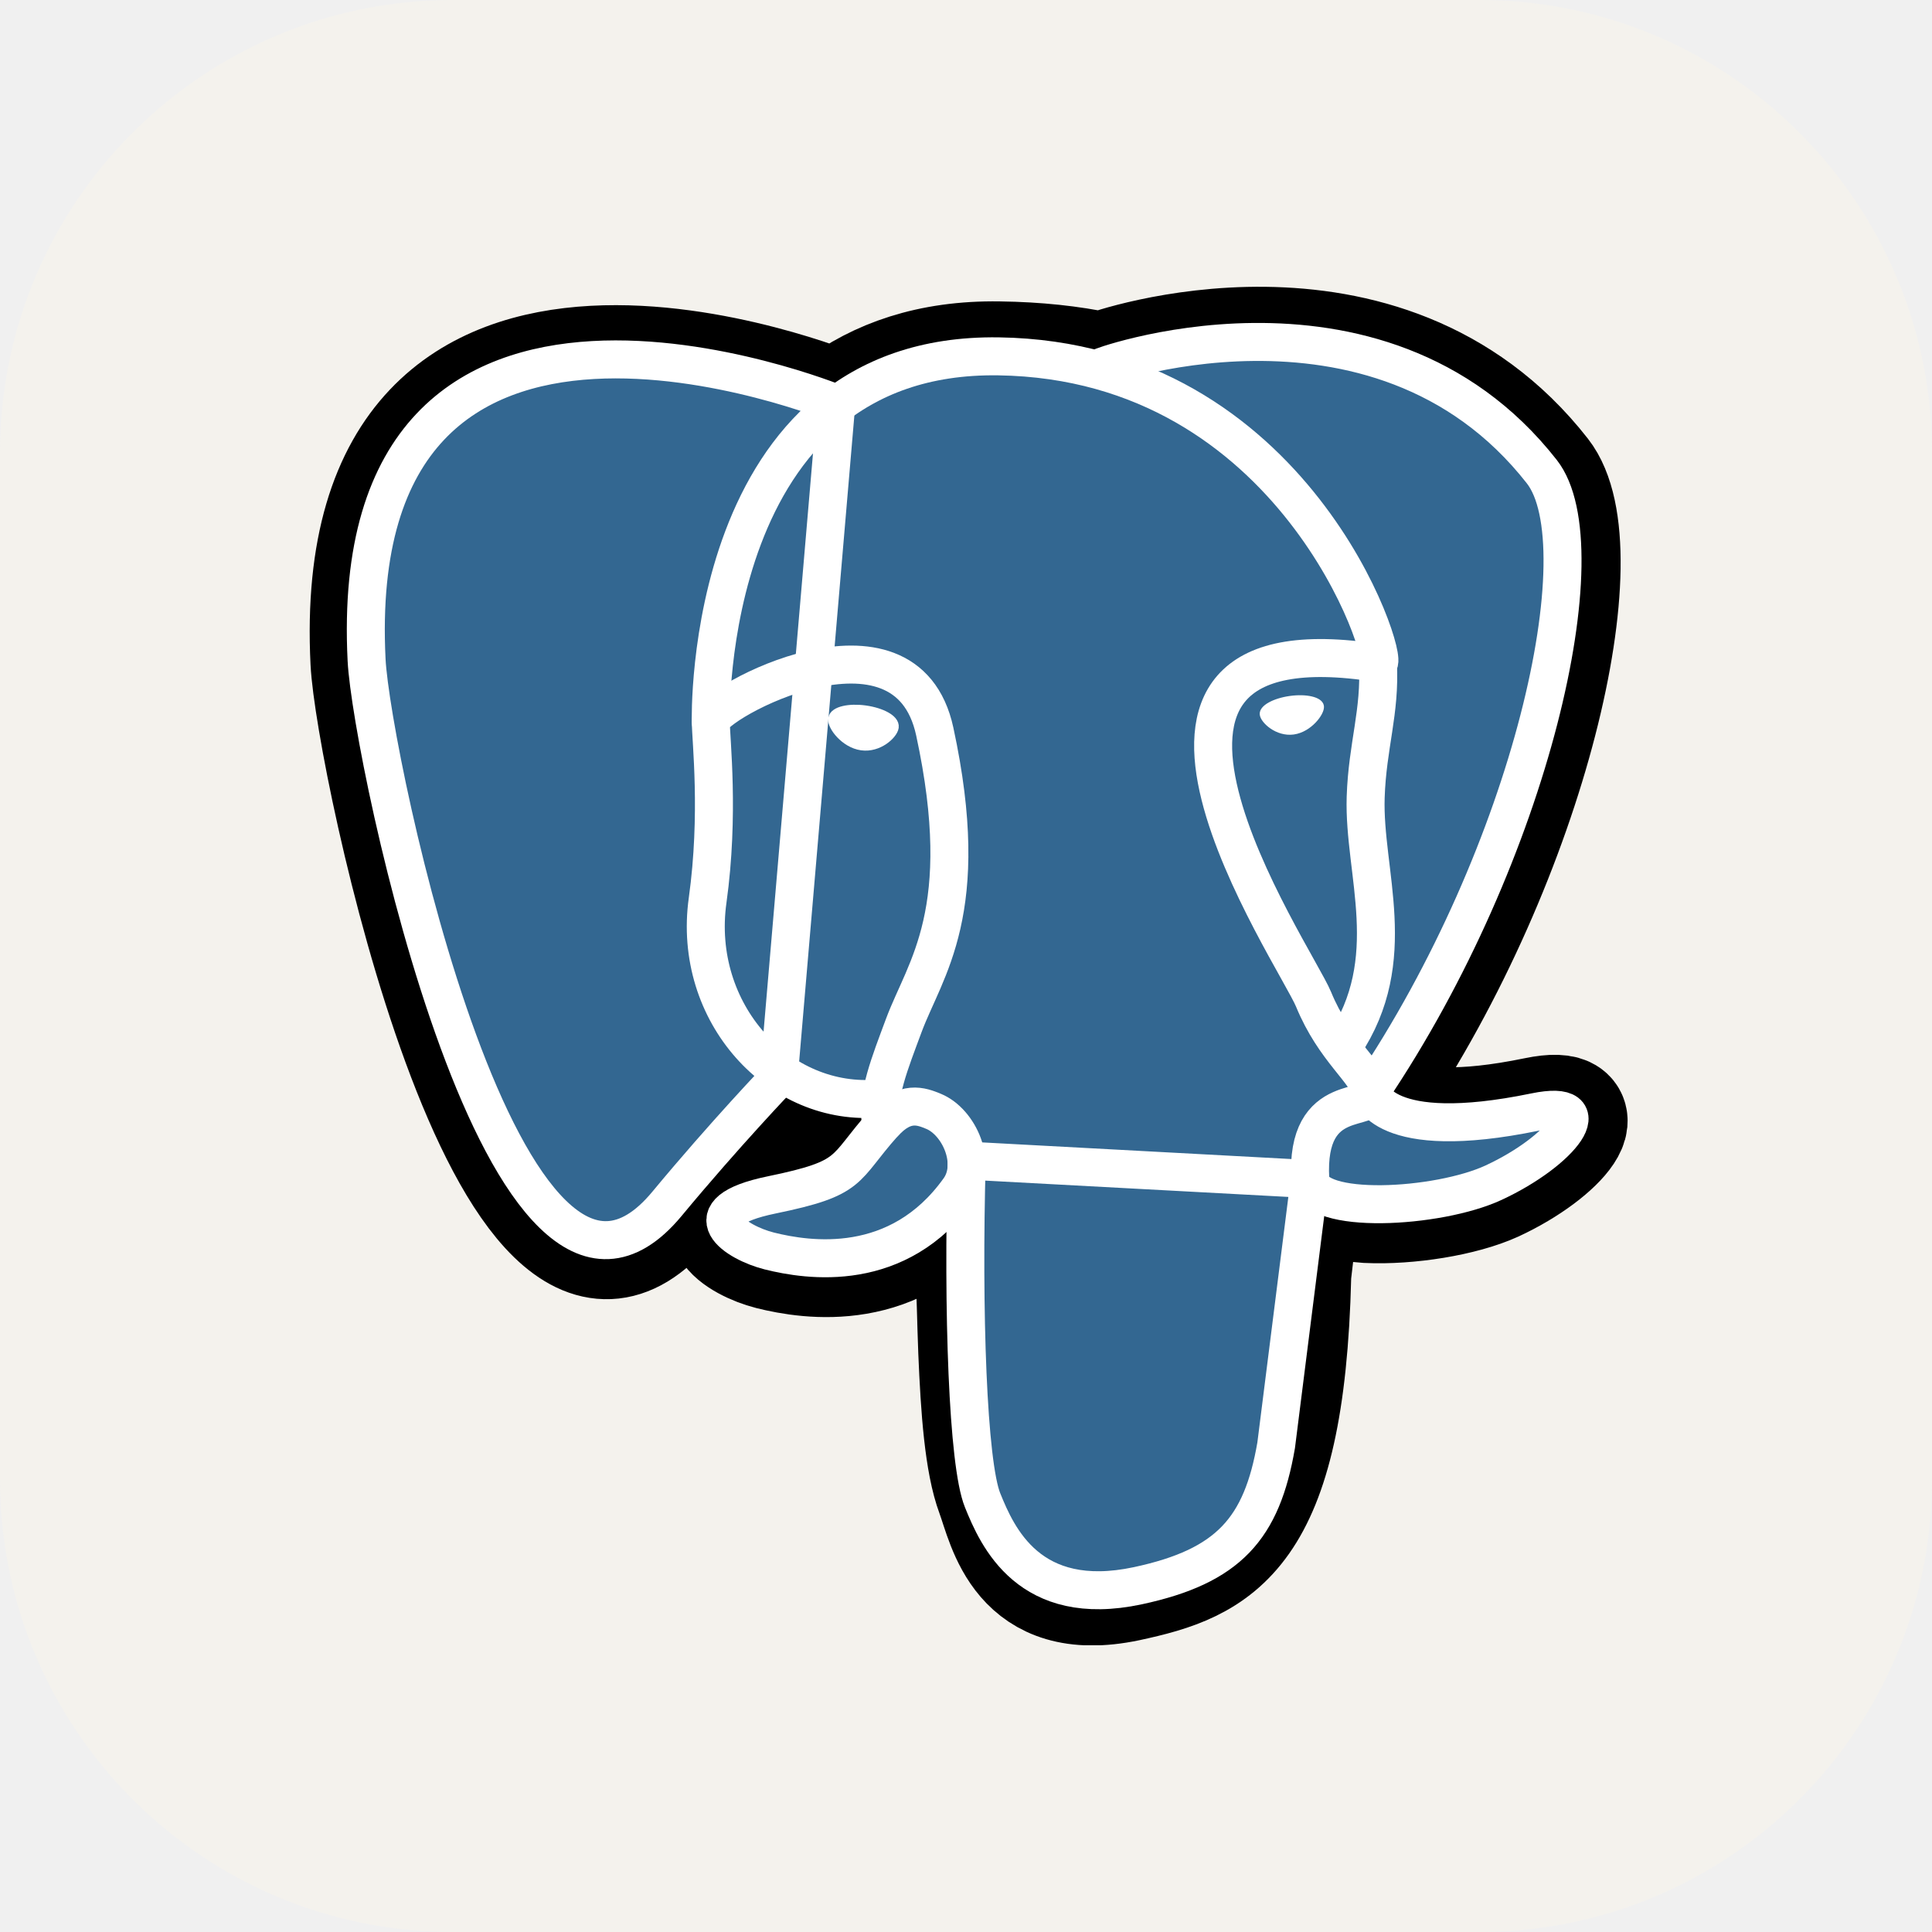
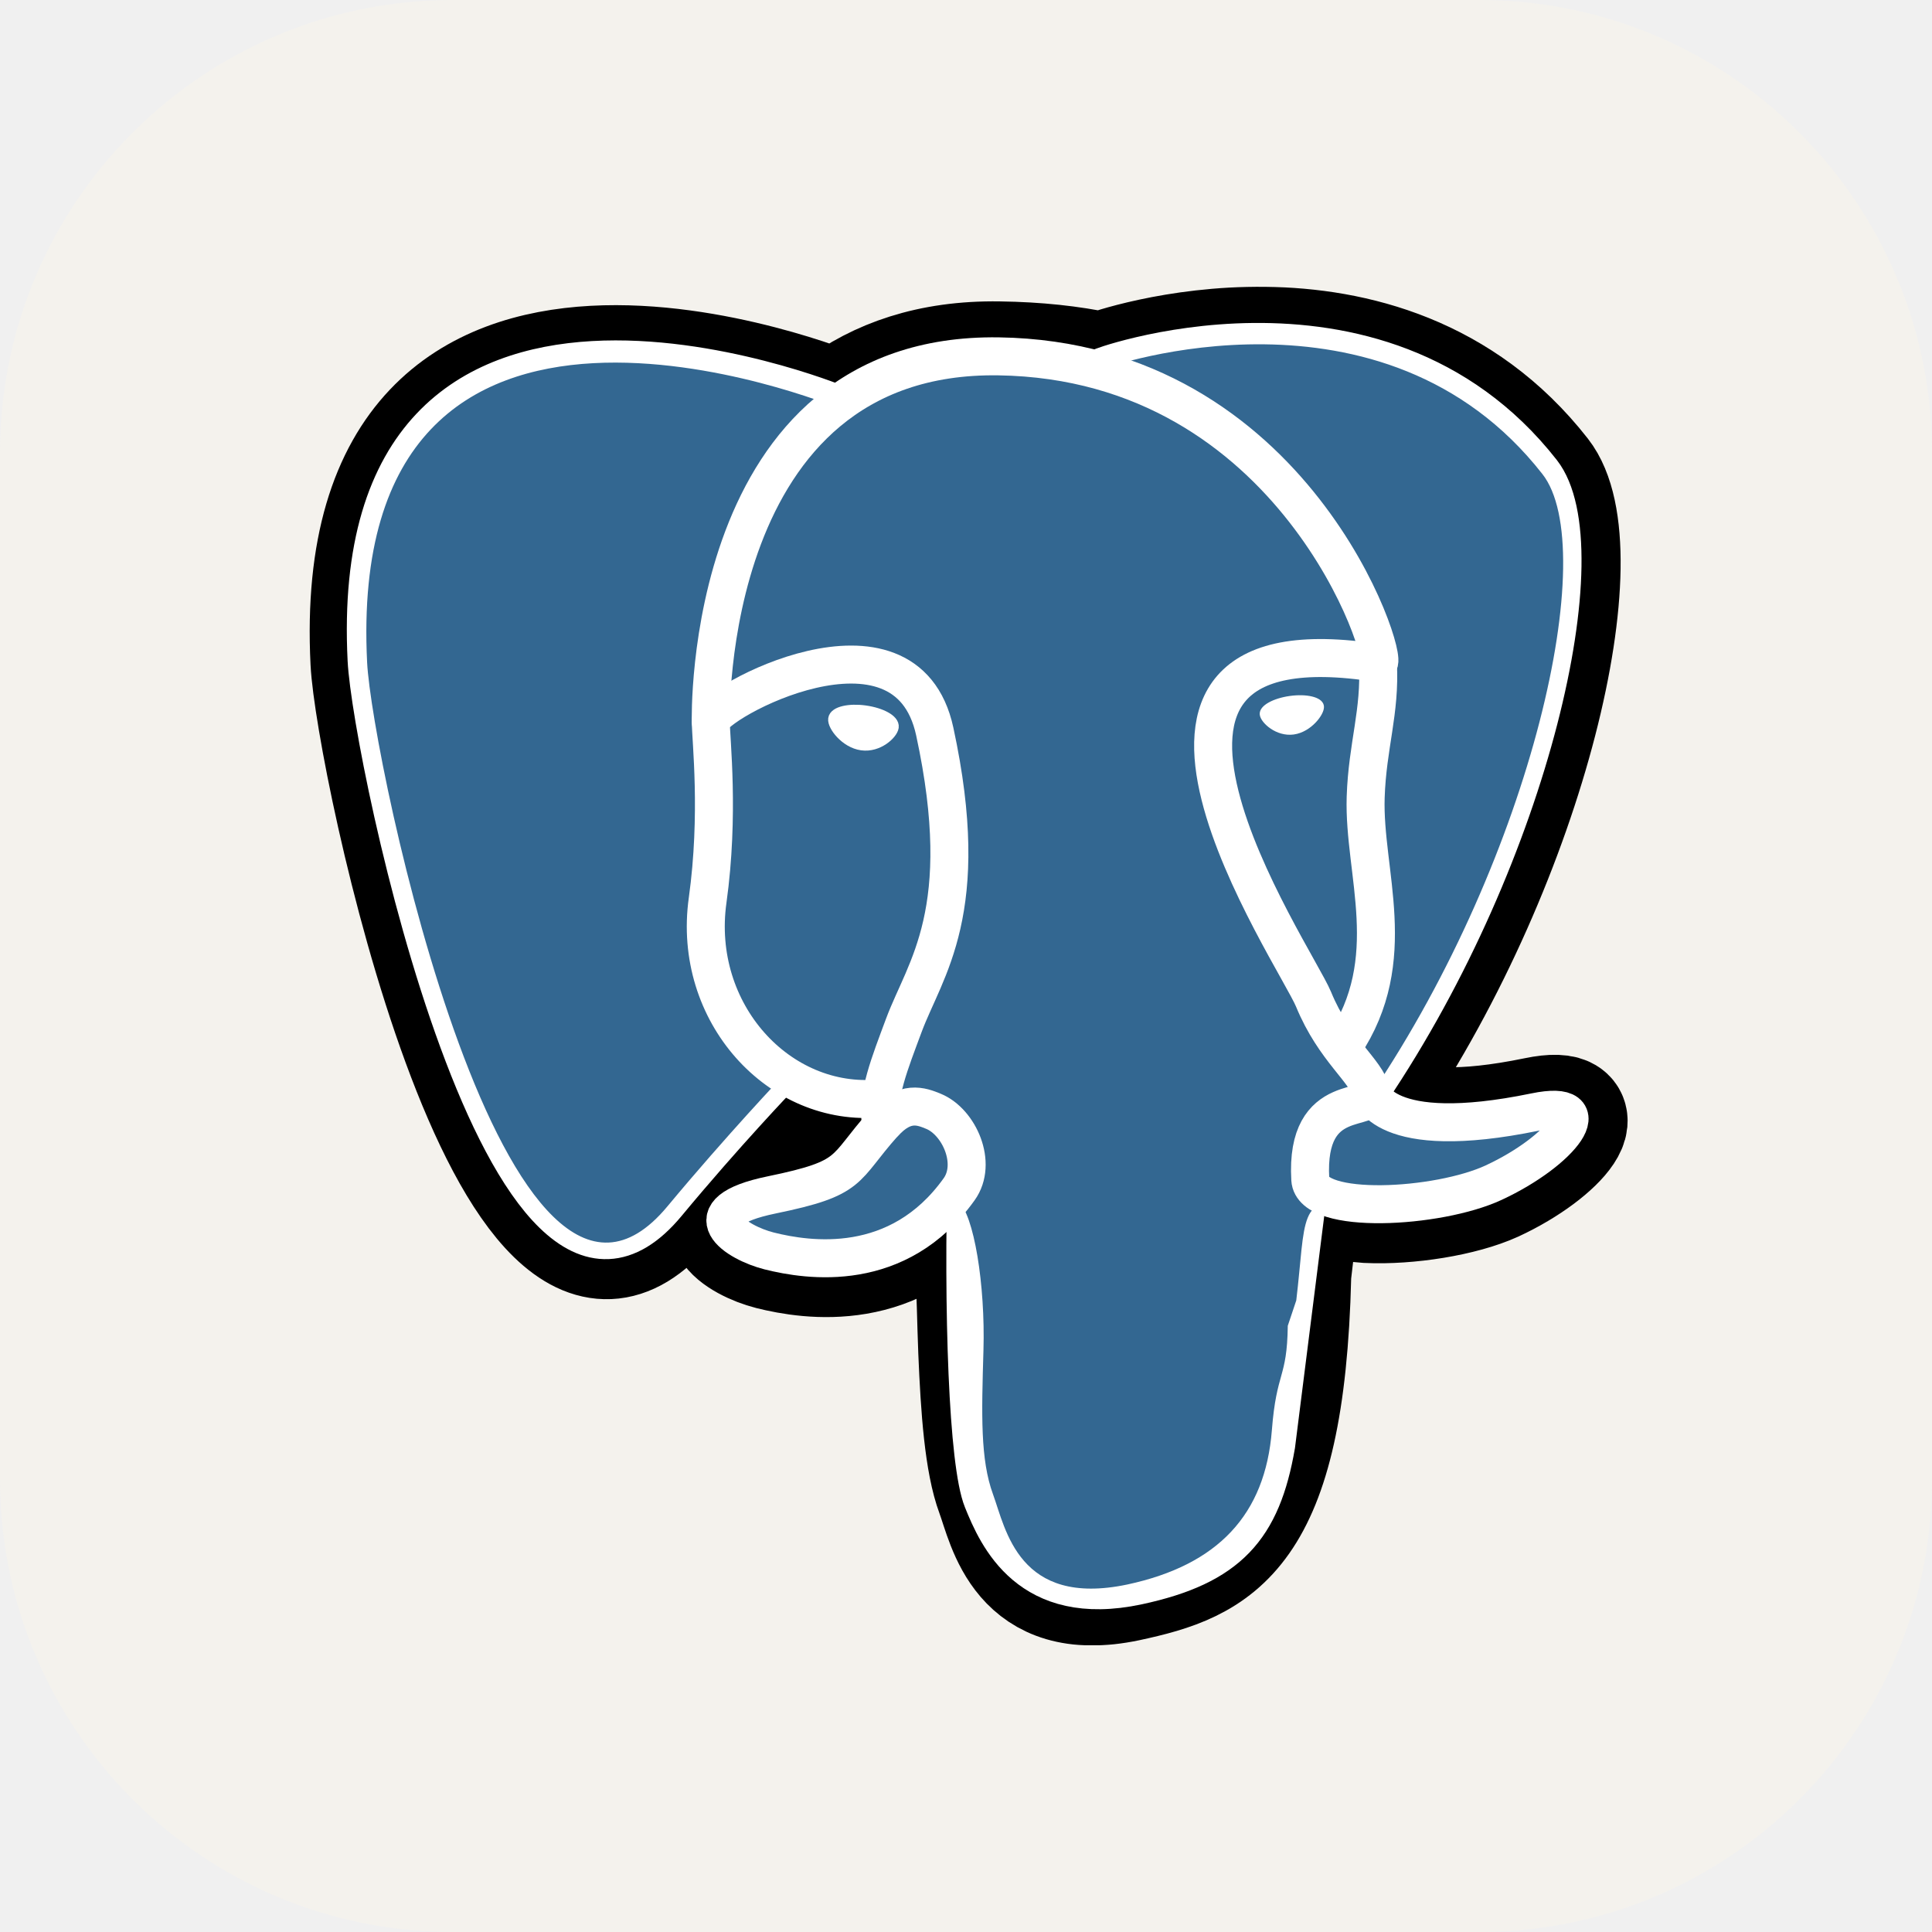
- <svg xmlns="http://www.w3.org/2000/svg" width="256" height="256" fill="none" viewBox="0 0 256 256">
-   <rect width="256" height="256" fill="#F4F2ED" rx="60" />
-   <g clip-path="url(#clip0_7_155)">
-     <path fill="#000" d="M171.474 169.034C172.62 159.493 172.276 158.101 179.377 159.641L181.184 159.802C186.648 160.048 193.791 158.923 198.059 156.976C207.095 152.785 212.452 145.782 203.544 147.624C183.223 151.815 181.747 144.931 181.747 144.931C203.213 113.08 212.192 72.65 204.437 62.757C183.315 35.757 146.745 48.526 146.134 48.863L145.937 48.898C141.929 48.055 137.499 47.562 132.366 47.492C123.17 47.352 116.195 49.904 110.893 53.919C110.893 53.919 45.664 27.045 48.694 87.718C49.341 100.627 67.187 185.452 88.491 159.788C96.289 150.409 103.813 142.484 103.813 142.484C107.539 144.966 112.018 146.232 116.708 145.775L117.073 145.466C116.965 146.681 117.015 147.905 117.221 149.108C111.737 155.239 113.354 156.315 102.385 158.572C91.29 160.857 97.815 164.928 102.062 165.997C107.223 167.291 119.162 169.119 127.234 157.827L126.91 159.113C129.062 160.836 128.914 171.488 129.23 179.096C129.547 186.704 130.046 193.813 131.6 197.996C133.154 202.18 134.975 212.973 149.389 209.949C161.434 207.369 170.645 203.649 171.488 169.098" />
-     <path stroke="#000" stroke-width="15.11" d="M171.474 169.034C172.62 159.493 172.276 158.101 179.377 159.641L181.184 159.802C186.648 160.048 193.791 158.923 198.059 156.976C207.095 152.785 212.452 145.782 203.544 147.624C183.223 151.815 181.747 144.931 181.747 144.931C203.213 113.08 212.192 72.65 204.437 62.757C183.315 35.757 146.745 48.526 146.134 48.863L145.937 48.898C141.929 48.055 137.499 47.562 132.366 47.492C123.17 47.352 116.195 49.904 110.893 53.919C110.893 53.919 45.664 27.045 48.694 87.718C49.341 100.627 67.187 185.452 88.491 159.788C96.289 150.409 103.813 142.484 103.813 142.484C107.539 144.966 112.018 146.232 116.708 145.775L117.073 145.466C116.965 146.681 117.015 147.905 117.221 149.108C111.737 155.239 113.354 156.315 102.385 158.572C91.29 160.857 97.815 164.928 102.062 165.997C107.223 167.291 119.162 169.119 127.234 157.827L126.91 159.113C129.062 160.836 128.914 171.488 129.23 179.096C129.547 186.704 130.046 193.813 131.6 197.996C133.154 202.18 134.975 212.973 149.389 209.949C161.434 207.369 170.645 203.649 171.488 169.098" />
-     <path fill="#336791" d="M203.48 147.688C183.16 151.878 181.684 144.995 181.684 144.995C203.15 113.143 212.129 72.713 204.38 62.82C183.259 35.82 146.689 48.596 146.077 48.927L145.88 48.962C141.414 48.066 136.873 47.592 132.317 47.548C123.12 47.408 116.145 49.96 110.844 53.975C110.844 53.975 45.608 27.102 48.645 87.774C49.292 100.684 67.138 185.509 88.442 159.845C96.289 150.409 103.813 142.484 103.813 142.484C107.539 144.966 112.018 146.232 116.708 145.775L117.073 145.466C116.966 146.681 117.016 147.905 117.221 149.108C111.737 155.239 113.354 156.315 102.385 158.572C91.29 160.857 97.815 164.928 102.062 165.997C107.223 167.291 119.162 169.119 127.234 157.827L126.91 159.113C129.062 160.836 130.566 170.314 130.313 178.906C130.06 187.499 129.891 193.391 131.579 198.003C133.266 202.616 134.954 212.98 149.368 209.956C161.413 207.376 167.649 200.675 168.528 189.524C169.147 181.592 170.539 182.759 170.638 175.672L171.763 172.311C173.049 161.553 171.973 158.087 179.391 159.704L181.198 159.866C186.662 160.112 193.813 158.987 198.003 157.039C207.038 152.849 212.396 145.845 203.488 147.688H203.48Z" />
-     <path stroke="#fff" stroke-linecap="round" stroke-linejoin="round" stroke-width="5.034" d="M146.07 48.596C143.82 49.299 182.38 34.498 204.303 62.504C212.038 72.397 203.073 112.827 181.606 144.678M128.098 153.784C127.536 173.795 128.239 193.946 130.194 198.784C132.148 203.621 136.346 213.198 150.767 210.118C162.812 207.538 167.199 202.538 169.098 191.506L173.548 156.231L128.098 153.784ZM110.816 53.469C110.816 53.469 45.538 26.778 48.575 87.451C49.222 100.36 67.067 185.185 88.372 159.521C96.148 150.148 103.18 142.815 103.18 142.815L110.816 53.469Z" />
-     <path stroke="#fff" stroke-linecap="round" stroke-linejoin="bevel" stroke-width="5.034" d="M181.613 144.664C181.613 144.664 183.02 151.555 203.41 147.35C212.319 145.508 206.954 152.511 197.926 156.702C190.515 160.147 173.893 161.026 173.619 156.28C172.916 144.01 182.366 147.737 181.684 144.664C181.065 141.894 176.832 139.18 174.048 132.402C171.608 126.495 140.579 81.144 182.654 87.873C184.201 87.556 171.685 47.795 132.31 47.218C92.935 46.642 94.18 95.628 94.18 95.628" />
-     <path stroke="#fff" stroke-linejoin="round" stroke-width="5.034" d="M117.08 148.869C111.596 155 113.213 156.076 102.245 158.333C91.149 160.618 97.674 164.689 101.921 165.758C107.082 167.052 119.021 168.88 127.093 157.58C129.554 154.135 127.079 148.651 123.704 147.259C122.073 146.584 119.893 145.74 117.095 148.876L117.08 148.869Z" />
-     <path stroke="#fff" stroke-linecap="round" stroke-linejoin="round" stroke-width="5.034" d="M116.722 148.763C116.159 145.156 117.903 140.874 119.766 135.854C122.565 128.331 129.02 120.807 123.859 96.922C120.012 79.133 94.187 93.216 94.187 95.628C94.187 98.04 95.354 107.863 93.765 119.288C91.677 134.209 103.257 146.823 116.588 145.536" />
-     <path fill="#fff" stroke="#fff" stroke-width="1.68" d="M110.577 95.269C110.457 96.092 112.088 98.293 114.205 98.588C116.321 98.884 118.128 97.168 118.248 96.338C118.367 95.509 116.736 94.609 114.62 94.313C112.503 94.018 110.682 94.454 110.577 95.269V95.269Z" />
-     <path fill="#fff" stroke="#fff" stroke-width=".837" d="M175.011 93.589C175.123 94.412 173.499 96.612 171.383 96.908C169.266 97.203 167.445 95.487 167.34 94.658C167.234 93.828 168.852 92.928 170.968 92.633C173.084 92.338 174.905 92.773 175.011 93.589Z" />
-     <path stroke="#fff" stroke-linecap="round" stroke-linejoin="round" stroke-width="5.034" d="M182.577 87.887C182.928 94.356 181.184 98.75 180.959 105.634C180.636 115.632 185.727 127.079 178.055 138.54" />
+ <svg xmlns="http://www.w3.org/2000/svg" width="256" height="256" viewBox="0 0 256 256" fill="none">
+   <g clip-path="url(#clip0_3_136)">
+     <path d="M196 0H60C26.863 0 0 26.863 0 60V196C0 229.137 26.863 256 60 256H196C229.137 256 256 229.137 256 196V60C256 26.863 229.137 0 196 0Z" fill="#F4F2ED" />
+     <mask id="mask0_3_136" style="mask-type:luminance" maskUnits="userSpaceOnUse" x="38" y="38" width="180" height="180">
+       <path d="M218 38H38V218H218V38Z" fill="white" />
+     </mask>
+     <g mask="url(#mask0_3_136)">
+       <path d="M171.474 169.034C172.62 159.493 172.276 158.101 179.377 159.641L181.184 159.802C186.648 160.048 193.791 158.923 198.059 156.976C207.095 152.785 212.452 145.782 203.544 147.624C183.223 151.815 181.747 144.931 181.747 144.931C203.213 113.08 212.192 72.65 204.437 62.757C183.315 35.757 146.745 48.526 146.134 48.863L145.937 48.898C141.929 48.055 137.499 47.562 132.366 47.492C123.17 47.352 116.195 49.904 110.893 53.919C110.893 53.919 45.664 27.045 48.694 87.718C49.341 100.627 67.187 185.452 88.491 159.788C96.289 150.409 103.813 142.484 103.813 142.484C107.539 144.966 112.018 146.232 116.708 145.775L117.073 145.466C116.965 146.681 117.015 147.905 117.221 149.108C111.737 155.239 113.354 156.315 102.385 158.572C91.29 160.857 97.815 164.928 102.062 165.997C107.223 167.291 119.162 169.119 127.234 157.827L126.91 159.113C129.062 160.836 128.914 171.488 129.23 179.096C129.547 186.704 130.046 193.813 131.6 197.996C133.154 202.18 134.975 212.973 149.389 209.949C161.434 207.369 170.645 203.649 171.488 169.098" fill="black" />
+       <path d="M171.474 169.034C172.62 159.493 172.276 158.101 179.377 159.641L181.184 159.802C186.648 160.048 193.791 158.923 198.059 156.976C207.095 152.785 212.452 145.782 203.544 147.624C183.223 151.815 181.747 144.931 181.747 144.931C203.213 113.08 212.192 72.65 204.437 62.757C183.315 35.757 146.745 48.526 146.134 48.863L145.937 48.898C141.929 48.055 137.499 47.562 132.366 47.492C123.17 47.352 116.195 49.904 110.893 53.919C110.893 53.919 45.664 27.045 48.694 87.718C49.341 100.627 67.187 185.452 88.491 159.788C96.289 150.409 103.813 142.484 103.813 142.484C107.539 144.966 112.018 146.232 116.708 145.775L117.073 145.466C116.965 146.681 117.015 147.905 117.221 149.108C111.737 155.239 113.354 156.315 102.385 158.572C91.29 160.857 97.815 164.928 102.062 165.997C107.223 167.291 119.162 169.119 127.234 157.827L126.91 159.113C129.062 160.836 128.914 171.488 129.23 179.096C129.547 186.704 130.046 193.813 131.6 197.996C133.154 202.18 134.975 212.973 149.389 209.949C161.434 207.369 170.645 203.649 171.488 169.098" stroke="black" stroke-width="15.11" />
+       <path d="M146.07 48.596C143.82 49.299 182.38 34.498 204.303 62.504C212.038 72.397 203.073 112.827 181.606 144.678M128.098 153.784C127.536 173.795 128.239 193.946 130.194 198.784C132.148 203.621 136.346 213.198 150.767 210.118C162.812 207.538 167.199 202.538 169.098 191.506L173.548 156.231L128.098 153.784ZM110.816 53.469C110.816 53.469 45.538 26.778 48.575 87.451C49.222 100.36 67.067 185.185 88.372 159.521C96.148 150.148 103.18 142.815 103.18 142.815L110.816 53.469Z" stroke="white" stroke-width="5.034" stroke-linecap="round" stroke-linejoin="round" />
+       <path d="M203.48 147.688C183.16 151.878 181.684 144.995 181.684 144.995C203.15 113.143 212.129 72.713 204.38 62.82C183.259 35.82 146.689 48.596 146.077 48.927L145.88 48.962C141.414 48.066 136.873 47.592 132.317 47.548C123.12 47.408 116.145 49.96 110.844 53.975C110.844 53.975 45.608 27.102 48.645 87.774C49.292 100.684 67.138 185.509 88.442 159.845C96.289 150.409 103.813 142.484 103.813 142.484C107.539 144.966 112.018 146.232 116.708 145.775L117.073 145.466C116.966 146.681 117.016 147.905 117.221 149.108C111.737 155.239 113.354 156.315 102.385 158.572C91.29 160.857 97.815 164.928 102.062 165.997C107.223 167.291 119.162 169.119 127.234 157.827L126.91 159.113C129.062 160.836 130.566 170.314 130.313 178.906C130.06 187.499 129.891 193.391 131.579 198.003C133.266 202.616 134.954 212.98 149.368 209.956C161.413 207.376 167.649 200.675 168.528 189.524C169.147 181.592 170.539 182.759 170.638 175.672L171.763 172.311C173.049 161.553 171.973 158.087 179.391 159.704L181.198 159.866C186.662 160.112 193.813 158.987 198.003 157.039C207.038 152.849 212.396 145.845 203.488 147.688H203.48Z" fill="#336791" />
+       <path d="M181.613 144.664C181.613 144.664 183.02 151.555 203.41 147.35C212.319 145.508 206.954 152.511 197.926 156.702C190.515 160.147 173.893 161.026 173.619 156.28C172.916 144.01 182.366 147.737 181.684 144.664C181.065 141.894 176.832 139.18 174.048 132.402C171.608 126.495 140.579 81.144 182.654 87.873C184.201 87.556 171.685 47.795 132.31 47.218C92.935 46.642 94.18 95.628 94.18 95.628" stroke="white" stroke-width="5.034" stroke-linecap="round" stroke-linejoin="bevel" />
+       <path d="M117.08 148.869C111.596 155 113.213 156.076 102.245 158.333C91.149 160.618 97.674 164.689 101.921 165.758C107.082 167.052 119.021 168.88 127.093 157.58C129.554 154.135 127.079 148.651 123.704 147.259C122.073 146.584 119.893 145.74 117.095 148.876L117.08 148.869Z" stroke="white" stroke-width="5.034" stroke-linejoin="round" />
+       <path d="M116.722 148.763C116.159 145.156 117.903 140.874 119.766 135.854C122.565 128.331 129.02 120.807 123.859 96.922C120.012 79.133 94.187 93.216 94.187 95.628C94.187 98.04 95.354 107.863 93.765 119.288C91.677 134.209 103.257 146.823 116.588 145.536" stroke="white" stroke-width="5.034" stroke-linecap="round" stroke-linejoin="round" />
+       <path d="M110.577 95.269C110.457 96.092 112.088 98.293 114.205 98.588C116.321 98.884 118.128 97.168 118.248 96.338C118.367 95.509 116.736 94.609 114.62 94.313C112.503 94.018 110.682 94.454 110.577 95.269Z" fill="white" stroke="white" stroke-width="1.68" />
+       <path d="M175.011 93.589C175.123 94.412 173.499 96.612 171.383 96.908C169.266 97.203 167.445 95.487 167.34 94.658C167.234 93.828 168.852 92.928 170.968 92.633C173.084 92.338 174.905 92.773 175.011 93.589Z" fill="white" stroke="white" stroke-width="0.837" />
+       <path d="M182.577 87.887C182.928 94.356 181.184 98.75 180.959 105.634C180.636 115.632 185.727 127.079 178.055 138.54" stroke="white" stroke-width="5.034" stroke-linecap="round" stroke-linejoin="round" />
+     </g>
  </g>
  <defs>
-     <clipPath id="clip0_7_155">
-       <rect width="180" height="180" fill="#fff" transform="translate(38 38)" />
+     <clipPath id="clip0_3_136">
+       <rect width="256" height="256" fill="white" />
    </clipPath>
  </defs>
</svg>
